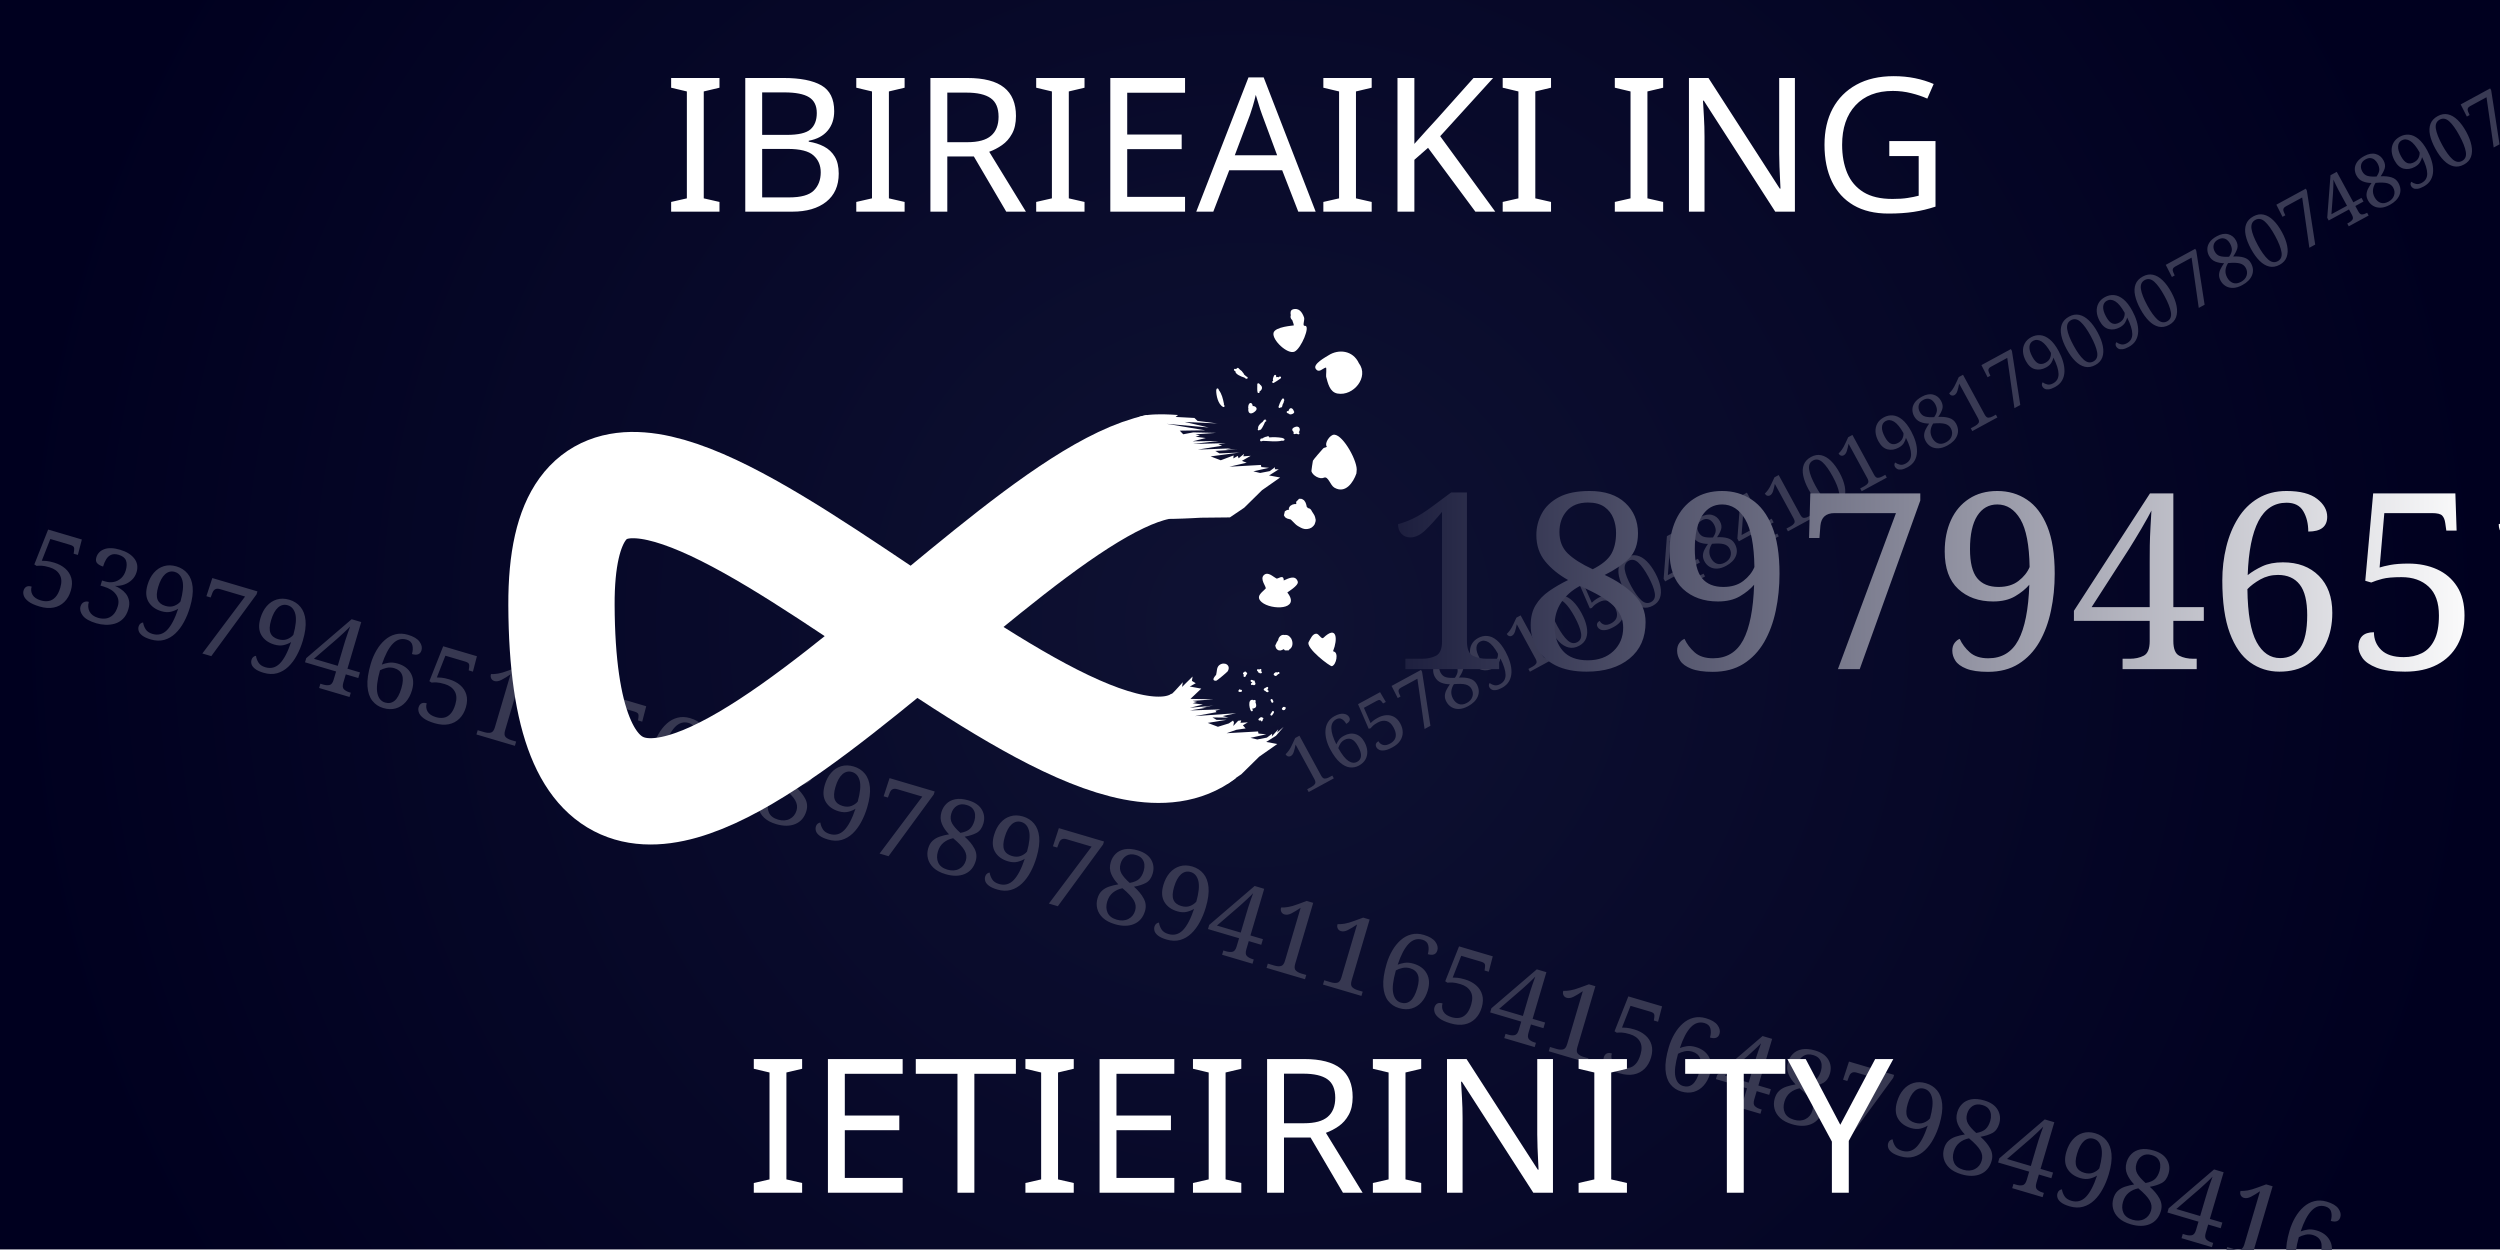
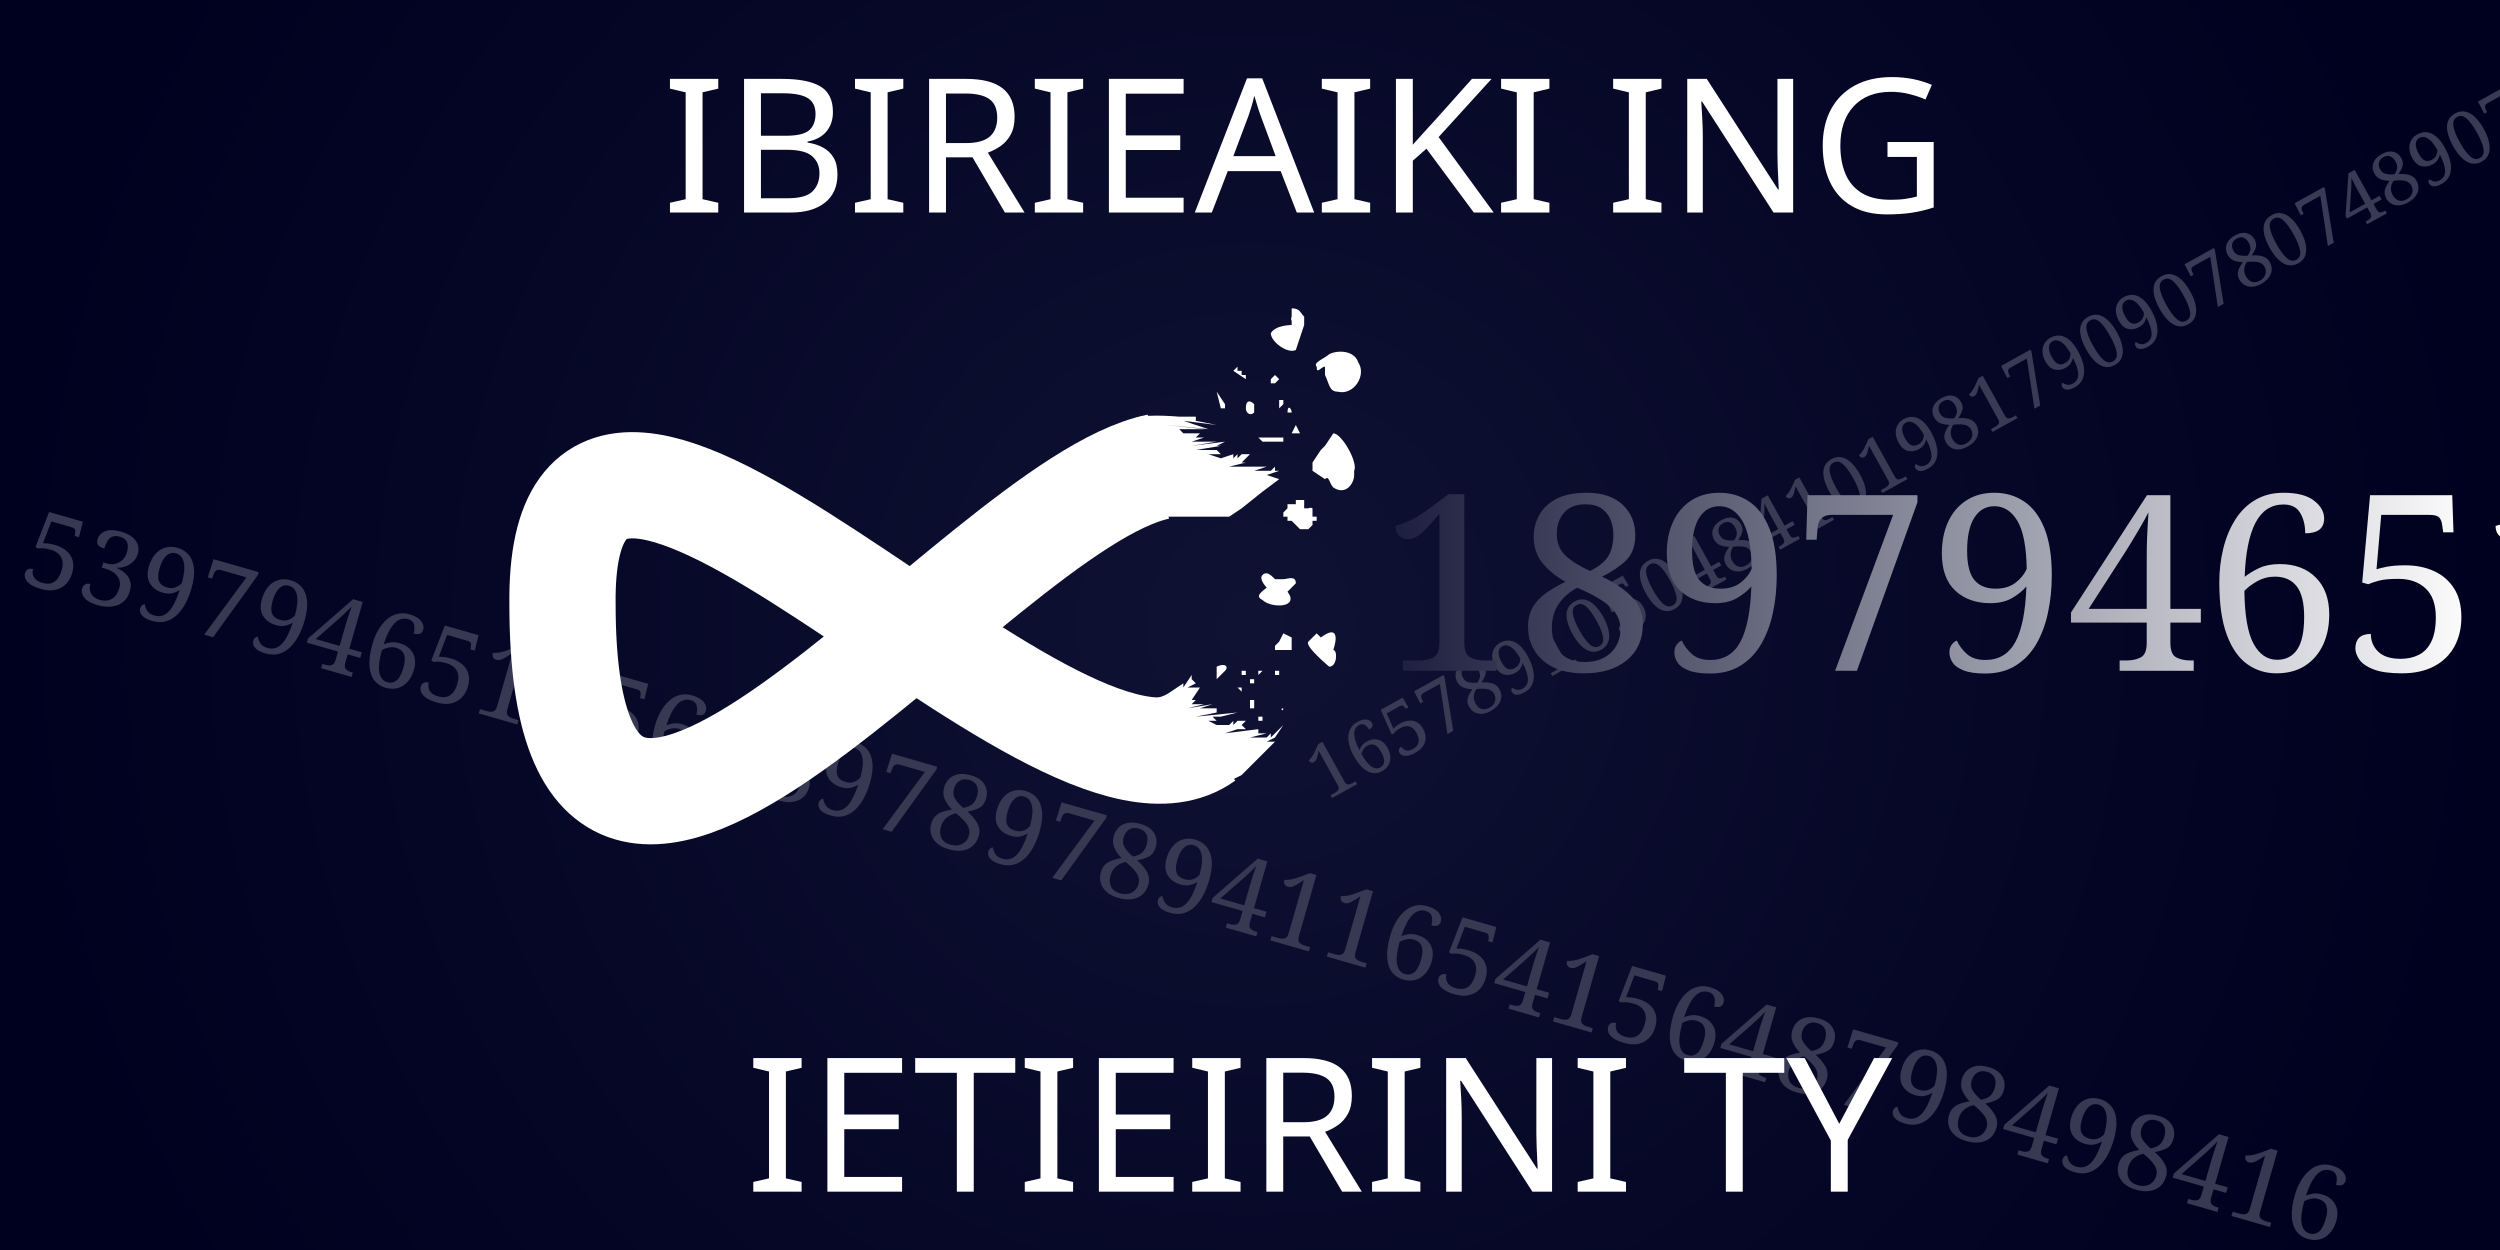
- <svg xmlns="http://www.w3.org/2000/svg" version="1.1" width="599.699" height="299.706" viewBox="0,0,599.699,299.706">
+ <svg xmlns="http://www.w3.org/2000/svg" viewBox="0 0 600 300">
  <defs>
-     <radialGradient cx="300" cy="150" r="299.85" gradientUnits="userSpaceOnUse" id="color-1">
+     <radialGradient cx="300" cy="150" r="299.8" gradientUnits="userSpaceOnUse" id="a">
      <stop offset="0" stop-color="#0f1233" />
      <stop offset="1" stop-color="#00001f" />
    </radialGradient>
-     <linearGradient x1="331.604" y1="143.632" x2="597.295" y2="143.632" gradientTransform="translate(-224.6553,-108.8456) scale(0.67748,0.67748)" gradientUnits="userSpaceOnUse" id="color-2">
+     <linearGradient x1="331.6" y1="143.6" x2="597.3" y2="143.6" gradientTransform="translate(-225 -109) scale(.67748)" gradientUnits="userSpaceOnUse" id="b">
      <stop offset="0" stop-color="#191b3b" />
-       <stop offset="1" stop-color="#ffffff" />
+       <stop offset="1" stop-color="#fff" />
    </linearGradient>
  </defs>
-   <g transform="translate(-0.15045,-0.14685)">
-     <g data-paper-data="{&quot;isPaintingLayer&quot;:true}" fill-rule="nonzero" stroke-linecap="butt" stroke-linejoin="miter" stroke-miterlimit="10" stroke-dasharray="" stroke-dashoffset="0" style="mix-blend-mode: normal">
-       <path d="M0.15,299.853v-299.706h599.699v299.706z" fill="url(#color-1)" stroke="none" stroke-width="0" />
-       <text transform="translate(312.559,190.9645) rotate(-28.54185) scale(0.45021,0.45021)" font-size="40" xml:space="preserve" fill="#393a54" fill-rule="nonzero" stroke="none" stroke-width="1" stroke-linecap="butt" stroke-linejoin="miter" stroke-miterlimit="10" stroke-dasharray="" stroke-dashoffset="0" font-family="Serif" font-weight="normal" text-anchor="start" style="mix-blend-mode: normal">
-         <tspan x="0" dy="0">16578910504841019817909078074890799</tspan>
-       </text>
-       <text transform="translate(3.80752,143.6475) rotate(16.45829) scale(0.63131,0.63131)" font-size="40" xml:space="preserve" fill="#373851" fill-rule="nonzero" stroke="none" stroke-width="1" stroke-linecap="butt" stroke-linejoin="miter" stroke-miterlimit="10" stroke-dasharray="" stroke-dashoffset="0" font-family="Serif" font-weight="normal" text-anchor="start" style="mix-blend-mode: normal">
-         <tspan x="0" dy="0">53979465115648978978941165415648798498416</tspan>
-       </text>
-       <text transform="translate(179.1805,286.2549) scale(1.12265,1.12265)" font-size="40" xml:space="preserve" data-paper-data="{&quot;index&quot;:null}" fill="#ffffff" fill-rule="nonzero" stroke="#ffffff" stroke-width="0" stroke-linecap="butt" stroke-linejoin="miter" stroke-miterlimit="10" stroke-dasharray="" stroke-dashoffset="0" font-family="&quot;Anurati&quot;, Sans Serif" font-weight="normal" text-anchor="start" style="mix-blend-mode: normal">
-         <tspan x="0" dy="0">IETIEIRINI TY</tspan>
-       </text>
-       <text transform="translate(159.3545,50.92065) scale(1.12265,1.12265)" font-size="40" xml:space="preserve" fill="#ffffff" fill-rule="nonzero" stroke="#ffffff" stroke-width="0" stroke-linecap="butt" stroke-linejoin="miter" stroke-miterlimit="10" stroke-dasharray="" stroke-dashoffset="0" font-family="&quot;Anurati&quot;, Sans Serif" font-weight="normal" text-anchor="start" style="mix-blend-mode: normal">
-         <tspan x="0" dy="0">IBIRIEAIKI ING</tspan>
-       </text>
-       <path d="M277.902,112.162c-43.975,9.306 -142.628,146.601 -143.066,33.124c-0.342,-88.595 118.711,58.148 154.037,31.416" fill="none" stroke="#ffffff" stroke-width="25.5" />
-       <path d="M282.739,99.699l-0.59,0.462l4.52,0.244l0.751,0.708l4.756,0.612l-7.846,-0.365l5.776,1.337l-10.105,-0.883l9.247,1.551l-6.101,0.088l0.841,0.867l2.405,-0.455l5.497,0.121l-4.981,0.356l1.079,0.253l-1.057,0.315l2.444,0.311l-3.138,0.792l6.277,-0.084l-6.211,0.717l7.937,-0.193l-1.852,0.244l0.929,0.363l-5.853,0.944l7.994,-0.308l-1.326,0.288l2.778,-0.012l-5.235,0.344l1.004,0.59l4.853,-0.204l-6.983,0.925l2.436,0.93l3.081,-1.163l-0.053,0.72l1.057,-0.609l0.201,0.584l1.311,-1.077l-0.188,0.593l1.783,-0.117l-2.124,1.213l1.151,0.439l-4.141,0.963l7.552,-0.423l0.102,0.502l1.848,0.184l-3.765,0.846l1.634,0.389l2.302,-0.443l1.266,-0.941l-0.05,0.499l0.955,0.013l-2.334,1.466l2.661,0.496l-4.341,3.034l-4.284,4.217l-3.43,2.319l-6.98,0.075c0,0 -13.575,0.831 -12.528,-0.262c0.339,-0.353 1.881,-3.317 1.671,-3.759c-0.671,-1.411 -0.816,-3.369 0.024,-4.687c0.237,-0.371 -0.703,-0.536 -1.008,-0.853c-0.386,-0.403 -0.845,-3.248 -2.495,-3.059c-0.649,0.074 -1.257,0.657 -1.968,0.302c-0.751,-0.376 -1.612,-0.883 -1.878,-1.68c-0.738,-2.213 4.973,-4.271 3.816,-6.296c-0.737,-0.435 -1.312,-1.967 -1.312,-2.884c0,-2.354 10.215,-1.458 10.215,-1.458z" fill="#ffffff" stroke="none" stroke-width="0.5" />
-       <path d="M281.237,166.615c0.435,-0.335 2.643,-2.82 2.643,-2.82l-0.18,1.133l2.53,-2.498l-0.165,1.053l0.924,0.554l-1.437,0.785l2.757,0.514l-2.598,2.457l5.497,0.121l-4.981,0.356l1.079,0.253l-1.057,0.315l2.444,0.311l-3.138,0.792l5.687,-0.538l-2.849,0.441l1.214,0.048l-3.986,0.681l7.327,-0.265l-1.242,0.316l0.247,0.363l-5.171,0.944l9.896,-0.702l-3.228,0.683l1.378,0.383l-3.836,-0.051l1.004,0.59l2.448,-0.025l-4.579,0.746l2.436,0.93l2.615,-0.804l1.006,-0.682l0.233,0.397l-0.163,0.898l1.17,-1.246l0.736,-0.108l-0.188,0.593l1.783,-0.117l-1.196,0.705l0.65,0.759l-2.222,0.332l-2.346,0.819l7.552,-0.423l0.102,0.502l1.848,0.184l-3.765,0.846l1.634,0.389l2.302,-0.443l1.266,-0.941l-0.084,0.659l1.541,-1.703l-0.284,0.779l1.576,-1.371l-1.844,2.148l-2.334,1.466l2.661,0.496l-4.341,3.034l-4.284,4.217l-3.43,2.319l-6.98,0.075c0,0 -13.575,0.831 -12.528,-0.262c0.339,-0.353 1.881,-3.317 1.671,-3.759c-0.671,-1.411 -0.816,-3.369 0.024,-4.687c0.237,-0.371 -0.703,-0.536 -1.008,-0.853c-0.386,-0.403 -0.845,-3.248 -2.495,-3.059c-0.649,0.074 -1.257,0.657 -1.968,0.302c-0.751,-0.376 -1.612,-0.883 -1.878,-1.68c-0.738,-2.213 4.973,-4.271 3.816,-6.296c-0.737,-0.435 4.299,1.563 8.082,-1.354z" data-paper-data="{&quot;index&quot;:null}" fill="#ffffff" stroke="none" stroke-width="0.5" />
-       <path d="M307.77,97.324c0.045,0.105 -0.01,0.215 -0.01,0.215l-0.11,0.219c-0.04,0.085 -0.126,0.143 -0.226,0.143c-0.041,0 -0.079,-0.01 -0.113,-0.027c-0.032,0.062 -0.121,0.186 -0.302,0.126c-0.237,-0.079 -0.158,-0.316 -0.158,-0.316c0.178,-0.534 0.352,-1.026 0.642,-1.51l0.005,-0.004l-0.001,-0.001l0.222,-0.333c0.045,-0.069 0.122,-0.115 0.21,-0.115c0.125,0 0.229,0.092 0.247,0.213l0.055,0.332l-0.097,0.016c0.026,0.374 -0.165,0.593 -0.363,1.041z" fill="#ffffff" stroke="none" stroke-width="0.5" />
-       <path d="M310.505,98.77c0.504,0.496 -0.929,1.083 -1.196,0.607c-0.043,-0.012 -0.087,-0.025 -0.133,-0.039l-0.012,-0.015l-0.004,0.008l-0.219,-0.11c-0.085,-0.04 -0.143,-0.126 -0.143,-0.226c0,-0.138 0.112,-0.25 0.25,-0.25c0.035,0 0.068,0.007 0.098,0.02l0.057,0.023c0.363,-1.265 1.169,-0.636 1.302,-0.017z" fill="#ffffff" stroke="none" stroke-width="0.5" />
-       <path d="M299.109,90.444l0.194,0.097c0.085,0.04 0.143,0.126 0.143,0.226c0,0.138 -0.112,0.25 -0.25,0.25c-0.035,0 -0.068,-0.007 -0.098,-0.02l-0.275,-0.11l0.019,-0.046l-0.014,0.019c-0.043,-0.041 -0.089,-0.083 -0.138,-0.128c-0.916,-0.261 -2.238,-0.862 -2.208,-1.532c0.001,-0.013 0.001,-0.025 0.002,-0.037c-0.057,-0.024 -0.113,-0.044 -0.167,-0.062c0,0 -0.237,-0.079 -0.158,-0.316c0.079,-0.237 0.316,-0.158 0.316,-0.158c0.049,0.017 0.098,0.036 0.149,0.056c0.055,-0.071 0.125,-0.111 0.203,-0.127c0.012,-0.03 0.032,-0.062 0.064,-0.093c0.177,-0.177 0.354,0 0.354,0l0.191,0.195c0.197,0.274 0.645,0.444 0.751,0.725c0.061,0.066 0.11,0.125 0.144,0.171l0.166,0.222c0.032,0.042 0.052,0.095 0.052,0.152c0,0.006 -0,0.012 -0.001,0.018c0.211,0.176 0.402,0.347 0.559,0.499z" fill="#ffffff" stroke="none" stroke-width="0.5" />
-       <path d="M306.826,90.679l0.028,-0.021l-0.027,-0.067l0.275,-0.11c0.03,-0.013 0.063,-0.02 0.098,-0.02c0.138,0 0.25,0.112 0.25,0.25c0,0.083 -0.04,0.156 -0.102,0.202l-0.222,0.166c-0.453,0.34 -0.934,0.618 -1.421,0.91c0,0 -0.214,0.129 -0.343,-0.086c-0.129,-0.214 0.086,-0.343 0.086,-0.343c0.043,-0.026 0.085,-0.051 0.128,-0.077c-0.128,-0.161 -0.131,-0.483 0.11,-1.046l0.006,-0.005l-0.003,-0.001l0.11,-0.219c0.04,-0.085 0.126,-0.143 0.226,-0.143c0.138,0 0.25,0.112 0.25,0.25v0.311l0.256,-0.051c0.017,-0.004 0.036,-0.006 0.054,-0.006c0.092,0 0.173,0.05 0.216,0.125c0.008,-0.006 0.017,-0.013 0.025,-0.019z" fill="#ffffff" stroke="none" stroke-width="0.5" />
-       <path d="M299.613,98.089c-0.051,-0.071 -0.051,-0.158 -0.051,-0.158c0,-1.35 0.967,-1.499 1.091,-0.38c0.49,-0.069 1.485,0.506 0.55,1.299c-1.162,0.986 -1.775,0.272 -1.59,-0.761zM299.641,98.718c-0.016,0.044 -0.008,0.066 0.036,0.054c-0.014,-0.015 -0.026,-0.033 -0.036,-0.054z" fill="#ffffff" stroke="none" stroke-width="0.5" />
-       <path d="M302.278,94.034c0.005,0.033 0.011,0.065 0.018,0.098c0,0 0.049,0.245 -0.196,0.294c-0.245,0.049 -0.294,-0.196 -0.294,-0.196c-0.104,-0.529 -0.061,-1.078 -0.061,-1.616v-0.28c0,-0.138 0.112,-0.25 0.25,-0.25c0.057,0 0.11,0.019 0.152,0.052l0.222,0.166l-0.033,0.044c0.993,0.653 0.42,1.494 -0.058,1.688z" fill="#ffffff" stroke="none" stroke-width="0.5" />
-       <path d="M293.687,97.275c0.026,0.015 0.052,0.028 0.079,0.041c0,0 0.224,0.112 0.112,0.335c-0.112,0.224 -0.335,0.112 -0.335,0.112c-1.199,-0.628 -1.653,-2.712 -1.648,-3.942l0.012,-0.023l-0.009,-0.002l0.055,-0.275c0.021,-0.117 0.123,-0.206 0.246,-0.206c0.1,0 0.186,0.058 0.226,0.143l0.11,0.219l-0.03,0.015c0.733,0.925 0.997,2.087 1.227,3.238l0.056,0.28l-0.095,0.019z" fill="#ffffff" stroke="none" stroke-width="0.5" />
-       <path d="M302.673,105.354c0.145,-0.029 0.289,-0.056 0.432,-0.082c0.04,-0.08 0.121,-0.121 0.121,-0.121l0.112,-0.056c0.283,-0.14 0.471,-0.198 0.687,-0.202l-0.009,-0.043l0.275,-0.055c0.017,-0.004 0.036,-0.006 0.054,-0.006c0.138,0 0.25,0.112 0.25,0.25c0,0.011 -0.001,0.022 -0.002,0.032c1.028,-0.089 2.051,-0.065 3.125,0.119l0.024,0.019l0.004,-0.009l0.387,0.166c0.092,0.037 0.157,0.127 0.157,0.232c0,0.125 -0.092,0.229 -0.213,0.247l-0.332,0.055l-0.011,-0.067c-1.382,0.381 -3.274,0.08 -4.632,0.068l-0.361,0.103c-0.023,0.007 -0.048,0.011 -0.074,0.011c-0.138,0 -0.25,-0.112 -0.25,-0.25c0,-0.059 0.021,-0.114 0.055,-0.157c-0.018,-0.212 0.202,-0.256 0.202,-0.256z" fill="#ffffff" stroke="none" stroke-width="0.5" />
-       <path d="M301.93,103.313c-0.177,-0.177 0,-0.354 0,-0.354l0.04,-0.036c-0.197,-0.478 0.527,-1.265 1.059,-1.584c0.076,-0.108 0.153,-0.216 0.23,-0.324l0.019,-0.01l-0.005,-0.005l0.224,-0.224l0.074,0.074l0.221,-0.117c0.005,0.046 -0.011,0.128 -0.043,0.235l0.17,0.034l-0.056,0.28l-0.137,-0.027l-0.088,0.088c-0.016,0.023 -0.033,0.046 -0.049,0.069c-0.315,0.776 -0.905,1.897 -1.124,1.846c-0.036,-0.008 -0.071,-0.018 -0.103,-0.028c-0.011,0.008 -0.022,0.016 -0.035,0.023l-0.043,0.06c0,0 -0.177,0.177 -0.354,0z" fill="#ffffff" stroke="none" stroke-width="0.5" />
-       <path d="M310.808,102.566c1.079,-0.403 1.434,0.66 0.877,1.28c0.059,0.017 0.218,0.081 0.184,0.283c-0.041,0.247 -0.288,0.205 -0.288,0.205c-0.144,-0.024 -0.305,-0.074 -0.465,-0.142c-0.038,0.011 -0.076,0.021 -0.117,0.029l-0.275,0.055c-0.017,0.004 -0.036,0.006 -0.054,0.006c-0.138,0 -0.25,-0.112 -0.25,-0.25c0,-0.042 0.01,-0.082 0.029,-0.116l0.05,-0.1c-0.456,-0.39 -0.609,-0.908 0.309,-1.25zM310.677,103.471c0.002,-0.005 0.005,-0.01 0.008,-0.016l-0.011,-0.002c0.001,0.006 0.002,0.012 0.003,0.018z" fill="#ffffff" stroke="none" stroke-width="0.5" />
-       <path d="M291.871,162.017c0.225,-0.789 0.094,-1.791 0.758,-2.315c1.21,-0.956 2.926,0.008 2.008,1.492c-0.276,0.32 -2.563,2.25 -2.77,2.255c-1.051,0.024 -0.629,-0.729 0.004,-1.431z" fill="#ffffff" stroke="none" stroke-width="0.5" />
-       <path d="M300.526,170.12c0.038,0.121 0.076,0.213 0.106,0.254c0,0 0.145,0.203 -0.058,0.349c-0.203,0.145 -0.349,-0.058 -0.349,-0.058c-0.22,-0.311 -0.474,-1.251 -0.375,-1.925l-0.011,-0.005c0.006,-0.014 0.012,-0.027 0.018,-0.04c0.072,-0.412 0.283,-0.713 0.729,-0.685c0.112,0.007 0.223,0.054 0.326,0.13l0.022,-0.022v0c0.045,-0.045 0.108,-0.073 0.177,-0.073c0.138,0 0.25,0.112 0.25,0.25c0,0.013 -0.001,0.027 -0.003,0.04l-0.035,0.247l-0.006,-0.001l0.003,0.018c-0.004,0.013 -0.008,0.025 -0.011,0.038c0.243,0.48 0.287,1.096 -0.115,1.315c-0.256,0.139 -0.486,0.188 -0.667,0.17zM300.569,169.697c-0.022,0.021 -0.019,0.019 0,0z" fill="#ffffff" stroke="none" stroke-width="0.5" />
-       <path d="M297.757,165.618c0.044,-0.013 0.236,-0.055 0.311,0.152c0.085,0.235 -0.15,0.32 -0.15,0.32c-0.026,0.008 -0.052,0.014 -0.078,0.02c-0.043,0.02 -0.082,0.025 -0.118,0.021c-0.484,0.064 -0.748,-0.213 -0.213,-0.658z" fill="#ffffff" stroke="none" stroke-width="0.5" />
-       <path d="M305.622,170.735c0.224,0.112 0.112,0.335 0.112,0.335l-0.085,0.164c-0.104,0.149 -0.204,0.3 -0.302,0.453c0,0 -0.134,0.211 -0.345,0.077c-0.211,-0.134 -0.077,-0.345 -0.077,-0.345c0.101,-0.159 0.206,-0.316 0.314,-0.471l0.047,-0.1c0,0 0.112,-0.224 0.335,-0.112z" fill="#ffffff" stroke="none" stroke-width="0.5" />
-       <path d="M305.435,168.711c-0.237,0.079 -0.316,-0.158 -0.316,-0.158l-0.03,-0.099c-0.044,-0.088 -0.088,-0.176 -0.132,-0.264c0,0 -0.112,-0.224 0.112,-0.335c0.224,-0.112 0.335,0.112 0.335,0.112c0.044,0.088 0.088,0.176 0.132,0.264l0.058,0.165c0,0 0.079,0.237 -0.158,0.316z" fill="#ffffff" stroke="none" stroke-width="0.5" />
-       <path d="M308.081,169.702l0.018,0.006l0.011,-0.002c0.02,-0.005 0.04,-0.008 0.062,-0.008c0.071,0 0.136,0.03 0.181,0.078c0.018,0.007 0.036,0.017 0.054,0.03l0.21,0.067c-0.218,1.237 -1.469,0.356 -0.755,0.039l-0.033,-0.142l0.227,-0.052c0.015,-0.01 0.026,-0.016 0.026,-0.016z" fill="#ffffff" stroke="none" stroke-width="0.5" />
-       <path d="M300.265,164.367c-0.139,-0.208 0.069,-0.347 0.069,-0.347l0.167,-0.108c0.049,0 0.07,-0.008 0.077,-0.024l-0.318,-0.191c-0.075,-0.043 -0.125,-0.124 -0.125,-0.217c0,-0.138 0.112,-0.25 0.25,-0.25c0.023,0 0.045,0.003 0.066,0.009l0.258,0.065l-0.017,0.069l0.066,0.04c0.051,-0.044 0.129,-0.076 0.24,-0.035c0.235,0.085 0.15,0.32 0.15,0.32c-0.003,0.009 -0.007,0.019 -0.012,0.028c0.513,0.599 -0.186,0.998 -0.462,0.667l-0.062,0.044c0,0 -0.208,0.139 -0.347,-0.069z" fill="#ffffff" stroke="none" stroke-width="0.5" />
-       <path d="M298.469,161.929l0,-0.015c-0.062,-0.02 -0.126,-0.067 -0.153,-0.176c-0.061,-0.243 0.182,-0.303 0.182,-0.303c0.022,-0.005 0.043,-0.01 0.065,-0.015l0.094,-0.106c0.046,-0.052 0.113,-0.085 0.188,-0.085c0.116,0 0.213,0.078 0.241,0.185c0.312,0.086 0.368,0.37 -0.089,0.767l-0.003,0.007l0.083,0.092l-0.219,0.197c-0.044,0.04 -0.103,0.065 -0.168,0.065c-0.138,0 -0.25,-0.112 -0.25,-0.25c0,-0.032 0.006,-0.063 0.017,-0.091l0.061,-0.167c-0.038,-0.051 -0.05,-0.105 -0.05,-0.105z" fill="#ffffff" stroke="none" stroke-width="0.5" />
-       <path d="M302.1,172.917c-0.177,-0.177 0,-0.354 0,-0.354l0.066,-0.066c0.387,-0.37 0.651,-0.391 0.762,-0.226c0.258,-0.018 0.421,0.239 0.136,0.485l-0.033,0.216c-0.017,0.122 -0.121,0.216 -0.248,0.216c-0.138,0 -0.25,-0.112 -0.25,-0.25c0,-0.007 0,-0.015 0.001,-0.022l0.005,-0.061c-0.004,-0.004 -0.008,-0.007 -0.012,-0.011c-0.002,0.003 -0.005,0.005 -0.007,0.007l-0.066,0.066c0,0 -0.177,0.177 -0.354,0z" fill="#ffffff" stroke="none" stroke-width="0.5" />
-       <path d="M303.809,165.12c0.046,-0.043 0.098,-0.09 0.157,-0.14c0,0 0.193,-0.158 0.352,0.035c0.144,0.176 -0.002,0.322 -0.031,0.348c0.002,0.023 0,0.048 -0.005,0.075c-0.025,0.136 -0.111,0.183 -0.183,0.198l0.193,0.07c0.099,0.033 0.17,0.127 0.17,0.237c0,0.138 -0.112,0.25 -0.25,0.25c-0.032,0 -0.062,-0.006 -0.09,-0.017l-0.302,-0.108l0.004,-0.011c-0.034,-0.047 -0.065,-0.091 -0.092,-0.132c-0.444,-0.147 -0.717,-0.441 -0.011,-0.815z" fill="#ffffff" stroke="none" stroke-width="0.5" />
-       <path d="M306.573,161.485c0.045,-0.04 0.089,-0.078 0.128,-0.11c0,0 0.214,-0.129 0.343,0.086c0.129,0.214 -0.086,0.343 -0.086,0.343c-0.33,-0.024 -0.551,0.601 -0.863,0.492c-0.742,-0.26 -0.355,-0.689 0.103,-0.912l0.303,0.048c0,0 0.036,0.018 0.071,0.053z" fill="#ffffff" stroke="none" stroke-width="0.5" />
-       <path d="M302.711,160.735c0.129,0.214 -0.086,0.343 -0.086,0.343l-0.055,0.031l0.152,0.083c0.08,0.042 0.135,0.125 0.135,0.222c0,0.138 -0.112,0.25 -0.25,0.25c-0.007,0 -0.015,-0 -0.022,-0.001l-0.283,-0.022l0.006,-0.08c-0.216,-0.002 -0.346,-0.074 -0.351,-0.258c-0.087,-0.075 -0.165,-0.158 -0.234,-0.248c0,0 -0.147,-0.202 0.055,-0.349c0.202,-0.147 0.349,0.055 0.349,0.055c0.006,0.009 0.013,0.019 0.02,0.028l0.221,-0.139c0,0 0.214,-0.129 0.343,0.086z" fill="#ffffff" stroke="none" stroke-width="0.5" />
-       <path d="M308.546,156.147c-0.132,0.082 -0.229,0.022 -0.291,-0.125c-0.073,-0.045 -0.142,-0.097 -0.208,-0.157c-0.447,0.323 -0.998,0.461 -1.44,0.145c-0.288,-0.205 -0.427,-0.457 -0.461,-0.73c-0.036,-0.037 -0.063,-0.087 -0.079,-0.15c-0.032,-0.125 0.03,-0.287 0.154,-0.466c0.107,-0.327 0.308,-0.659 0.54,-0.962c0.031,-0.541 0.544,-1.263 1.234,-1.268c0.13,-0.001 0.241,0.011 0.335,0.033c0.68,-0.113 1.239,0.297 1.561,0.88l0.069,0.044c0,0.028 -0.001,0.056 -0.003,0.084c0.345,0.726 0.34,1.664 -0.212,2.216c-0.121,0.121 -0.239,0.217 -0.355,0.29c-0.02,0.118 -0.123,0.208 -0.246,0.208c-0.05,0 -0.097,-0.015 -0.136,-0.04c-0.163,0.039 -0.318,0.035 -0.463,-0.002zM308.864,153.036l0.06,-0.06c-0.031,-0.014 -0.063,-0.025 -0.096,-0.035c0.001,0.008 0.001,0.017 0.001,0.026v0.045c0.012,0.008 0.024,0.016 0.035,0.024z" fill="#ffffff" stroke="none" stroke-width="0.5" />
-       <path d="M320.062,156.437c1.247,0.174 0.663,3.211 -0.417,3.515c-0.431,0.121 -6.367,-4.407 -5.568,-5.806c0.445,-0.779 0.915,-1.975 1.812,-1.99c0.661,-0.011 1.242,1.447 1.718,0.989c3.254,-3.128 3.476,0.312 2.333,3.17z" fill="#ffffff" stroke="none" stroke-width="0.5" />
-       <path d="M308.16,139.362c1.134,-0.516 2.753,-1.338 3.295,0.289c0.321,0.962 -2.555,2.558 -2.497,2.632c3.304,4.223 -3.865,4.264 -6.144,2.311c-1.634,-1.401 0.146,-2.381 0.932,-3.255c0.303,-0.336 -1.536,-2.284 -0.383,-3.272c1.002,-0.859 2.185,0.455 2.991,0.858c0.321,0.161 1.744,-1.159 1.744,0.464z" fill="#ffffff" stroke="none" stroke-width="0.5" />
-       <path d="M314.344,122.17l0.015,0l0.02,0.022c0.058,0.038 0.114,0.082 0.165,0.133c0.073,0.073 0.133,0.155 0.178,0.242l0.175,0.315l0.427,0.66l0.018,0.053l0.037,0.043l0.162,0.324l0.035,0.157l0.061,0.149l0.028,0.194l0.052,0.157l0.006,0.081l0.033,0.037l-0.015,0.198l0.015,0.198l-0.033,0.037l-0.006,0.081l-0.061,0.184l-0.028,0.141l-0.057,0.121l-0.029,0.13l-0.081,0.162l-0.105,0.122l-0.083,0.138l-0.243,0.243l-0.085,0.051l-0.067,0.074l-0.243,0.162l-0.161,0.058l-0.151,0.081l-0.324,0.081h-0.052l-0.049,0.02l-0.283,0.04l-0.126,-0.013l-0.126,0.017l-0.364,-0.04l-0.127,-0.047l-0.134,-0.018l-0.405,-0.162l-0.052,-0.038l-0.062,-0.017l-0.729,-0.405l-0.051,-0.047l-0.064,-0.027l-0.324,-0.243l-0.045,-0.056l-0.062,-0.037l-1.146,-1.146l-0.011,-0.002l-0.042,-0.021l-0.071,-0.014l-0.057,-0.027l-0.063,-0.005l-0.184,-0.061l-0.141,-0.028l-0.057,-0.027l-0.063,-0.005l-0.181,-0.06l-0.011,0.003l-0.025,-0.015l-0.026,-0.009l-0.194,-0.123l-0.197,-0.118l-0.02,-0.02l-0.024,-0.015l-0.002,-0.011l-0.035,-0.035l-0.226,-0.377l-0.015,-0.014l0.002,-0.009l-0.025,-0.042l0.118,-0.433l-0.014,-0.068l0.036,-0.032l0.081,-0.405l0.042,-0.026l0.002,-0.009l0.02,-0.005l0.371,-0.236l0.243,-0.081l0.16,-0.012l0.156,-0.039h0.006l0.025,-0.093l-0.072,-0.265l0.265,-0.442l0.075,-0.075l0.002,-0.011l0.024,-0.015l0.02,-0.02l0.197,-0.118l0.194,-0.123l0.026,-0.009l0.025,-0.015l0.009,0.002l0.034,-0.017l0.006,-0.01l0.028,-0.007l0.025,-0.012l0.224,-0.05l0.223,-0.056h0.028l0.028,-0.006l0.009,0.006h0.269l0.091,-0.013l-0.037,-0.48l0.052,-0.058l-0.012,-0.061l0.334,-0.299l0.022,-0.024l0.007,-0.027l0.023,-0.006l0.247,-0.276l0.061,0.012l0.058,-0.052l0.514,0.04l0.06,0.02l0.011,-0.003l0.025,0.015l0.026,0.009l0.194,0.123l0.197,0.118l0.02,0.02l0.024,0.015l0.002,0.011l0.116,0.116l0.097,0.162l0.115,0.151l0.121,0.283l0.007,0.042l0.023,0.036l0.081,0.243l0.005,0.063l0.027,0.057l0.074,0.371l0.012,0.045l0.166,0.166l0.021,0.035l0.032,0.011l0.051,0.108c0.161,0.007 0.322,0.052 0.465,0.137zM313.669,125.019l0.016,-0.011l0.02,-0.02l0.001,-0.007l0.026,-0.054l-0.001,-0.01l-0.004,-0.01l-0.005,0.015l-0.058,0.097z" fill="#ffffff" stroke="none" stroke-width="0.5" />
-       <path d="M325.521,113.73c-0.75,2.151 -2.629,4.948 -5.298,3.385c-0.993,-0.582 -1.469,-2.866 -2.509,-2.373c-0.967,0.459 -2.702,-0.518 -2.987,-1.566c-0.018,-0.065 0.298,-2.248 0.364,-2.514c0.051,-0.204 2.242,-2.716 2.482,-2.966c0.218,-0.228 1.009,-0.225 0.818,-0.476c-0.57,-0.75 0.8,-2.85 1.827,-2.805c2.216,0.097 5.768,6.695 5.352,8.775z" fill="#ffffff" stroke="none" stroke-width="0.5" />
-       <path d="M326.134,87.291c2.476,3.301 -1.314,7.957 -5.152,7.258c-1.882,-0.343 -2.306,-2.523 -2.717,-4.032c-0.071,-0.261 0.175,-2.253 -0.074,-2.198c-0.794,0.176 -1.629,1.414 -2.415,0.314c-0.813,-1.138 2.414,-2.841 3.093,-3.276c2.341,-1.498 5.812,-1.221 7.253,1.922z" fill="#ffffff" stroke="none" stroke-width="0.5" />
-       <path d="M310.255,74.351c1.462,-0.399 2.214,0.581 2.708,1.929c0.233,0.635 -0.491,2.1 0.181,2.021c1.476,-0.174 -0.876,5.528 -2.49,6.208c-1.668,0.702 -5.392,-2.797 -5.013,-4.506c0.336,-1.511 4.864,-1.751 4.865,-1.795c0.002,-0.258 -0.187,-0.745 -0.379,-1.29c-0.04,-0.03 -0.079,-0.063 -0.115,-0.099c-0.287,-0.287 -0.363,-0.704 -0.229,-1.06c-0.128,-0.642 -0.077,-1.196 0.463,-1.376z" fill="#ffffff" stroke="none" stroke-width="0.5" />
-       <text transform="translate(331.6047,160.6626) scale(1.47606,1.47606)" font-size="40" xml:space="preserve" fill="url(#color-2)" fill-rule="nonzero" stroke="none" stroke-width="1" stroke-linecap="butt" stroke-linejoin="miter" stroke-miterlimit="10" stroke-dasharray="" stroke-dashoffset="0" font-family="Serif" font-weight="normal" text-anchor="start" style="mix-blend-mode: normal">
-         <tspan x="0" dy="0">189794651</tspan>
-       </text>
-     </g>
+   <g data-paper-data="{&quot;isPaintingLayer&quot;:true}" stroke-miterlimit="10" style="mix-blend-mode:normal">
+     <path d="M0 300V0h600v300z" fill="url(#a)" />
+     <text transform="rotate(-29 531 -519) scale(.45021)" font-size="40" xml:space="preserve" fill="#393a54" font-family="Serif" style="mix-blend-mode:normal">
+       <tspan x="0" dy="0">16578910504841019817909078074890799</tspan>
+     </text>
+     <text transform="rotate(16 -494 84) scale(.63131)" font-size="40" xml:space="preserve" fill="#373851" font-family="Serif" style="mix-blend-mode:normal">
+       <tspan x="0" dy="0">53979465115648978978941165415648798498416</tspan>
+     </text>
+     <text transform="translate(179 286) scale(1.12265)" font-size="40" xml:space="preserve" data-paper-data="{&quot;index&quot;:null}" fill="#fff" stroke="#fff" stroke-width="0" font-family="&quot;Anurati&quot;, Sans Serif" style="mix-blend-mode:normal">
+       <tspan x="0" dy="0">IETIEIRINI TY</tspan>
+     </text>
+     <text transform="translate(159 51) scale(1.12265)" font-size="40" xml:space="preserve" fill="#fff" stroke="#fff" stroke-width="0" font-family="&quot;Anurati&quot;, Sans Serif" style="mix-blend-mode:normal">
+       <tspan x="0" dy="0">IBIRIEAIKI ING</tspan>
+     </text>
+     <path d="M278 112c-44 9-143 147-143 33-1-88 118 58 154 32" fill="none" stroke="#fff" stroke-width="25.5" />
+     <path d="M283 100h-1 5v1l5 1-8-1 6 2-10-1 9 1h-6l1 1h8-5 1l-1 1h2l-3 1h6l-6 1 8-1-2 1h1l-6 1h8-1 3-5l1 1h4-7l3 1 3-1v1l1-1v1l1-1h2l-2 2h1l-4 1h9l-3 1h4l1-1v1h1l-3 1 3 1-4 3-5 4-3 2h-19l1-4v-5h-1c0-1-1-4-2-3h-2l-2-2c-1-2 5-4 4-6l-2-3c0-2 11-1 11-1z" fill="#fff" />
+     <path d="m281 166 3-2v1l2-3v1l1 1-2 1h3l-2 3h5-5 1l-1 1h3l-4 1 6-1-3 1h1-4 8-1v1l-5 1 10-1-4 1h2-4l1 1h2-4l2 1h3l1-1v1l1-1h2l-1 1 1 1h-2l-3 1 8-1v1h2l-4 1h4l1-1v1l2-2-1 1 2-2-2 3-2 1h2l-4 4-4 4-4 2h-19l2-4v-5h-1c-1-1-1-4-3-4l-2 1-2-2c-1-2 5-4 4-6-1-1 4 1 8-2z" data-paper-data="{&quot;index&quot;:null}" fill="#fff" />
+     <path d="m308 97-1 1v-2h1v1zm2 2h-1c0-2 1-1 1 0zm-11-9v1l-3-2v-1 1l1-1v1h1v1h1zm8 1v-1 1l-1 1h-1v-1l1-1 1 1zm-8 7c0-2 1-2 2-1v2c-1 1-2 0-2-1zm0 1h1-1zm3-5v-2 2zm-8 3v1h-1l-1-4v-1 1l2 3zm9 8h5v1h-5l-1-1h1zm-1-2 1-2h1-1a58 58 0 0 0-1 2zm9-1 1 2h-2l1-2zm0 1zm-19 59v-2c2-1 3 0 2 1l-2 2v-1zm8 8v1-3h1v2h-1zm0 0zm-2-5v1l-1-1zm7 6h1-1v1-1s0-1 0 0zm0-2v-1 1zm3 1c0 1-1 0 0 0zm-8-6v-1h1v1s0 1 0 0h-1zm-2-2v-1h1v1h-1zm4 11v-1h1v1h-1zm2-8v1-1zm2-4h1v1h-1v-1zm-3 0h-1 1l-1 1v-1s-1 0 0 0c0-1 0 0 0 0h1zm5-5h-2v-1l1-1 1-2 2 1v3h-2zm1-3zm11 3c1 0 1 4-1 4 0 0-6-5-5-6l2-2 1 1c4-3 4 0 3 3zm-12-17c1 0 3-1 3 1l-2 2c3 4-4 4-6 2-2-1 0-2 1-3 0 0-2-2-1-3s2 0 3 1h2zm6-17a1 1 0 0 1 1 0v2h1v1h-1v1l-1 1h-2l-1-1-1-1h-1v-1h-1v-1l1-1v-1h2v-1h2v2h1zm0 3zm11-11c0 2-2 5-5 3-1-1-1-3-2-2l-3-2v-2l2-3 1-1 2-3c2 0 6 7 5 9zm1-27c2 3-1 8-5 7-2 0-2-2-3-4v-2c-1 0-2 2-2 0-1-1 2-2 3-3 2-1 6-1 7 2zm-16-13c2 0 2 1 3 2v2l-2 6c-2 1-6-2-6-4 1-2 5-2 5-2v-1a1 1 0 0 1 0-1v-2z" fill="#fff" />
+     <text transform="translate(331 161) scale(1.47606)" font-size="40" xml:space="preserve" fill="url(#b)" font-family="Serif" style="mix-blend-mode:normal">
+       <tspan x="0" dy="0">189794651</tspan>
+     </text>
  </g>
</svg>
